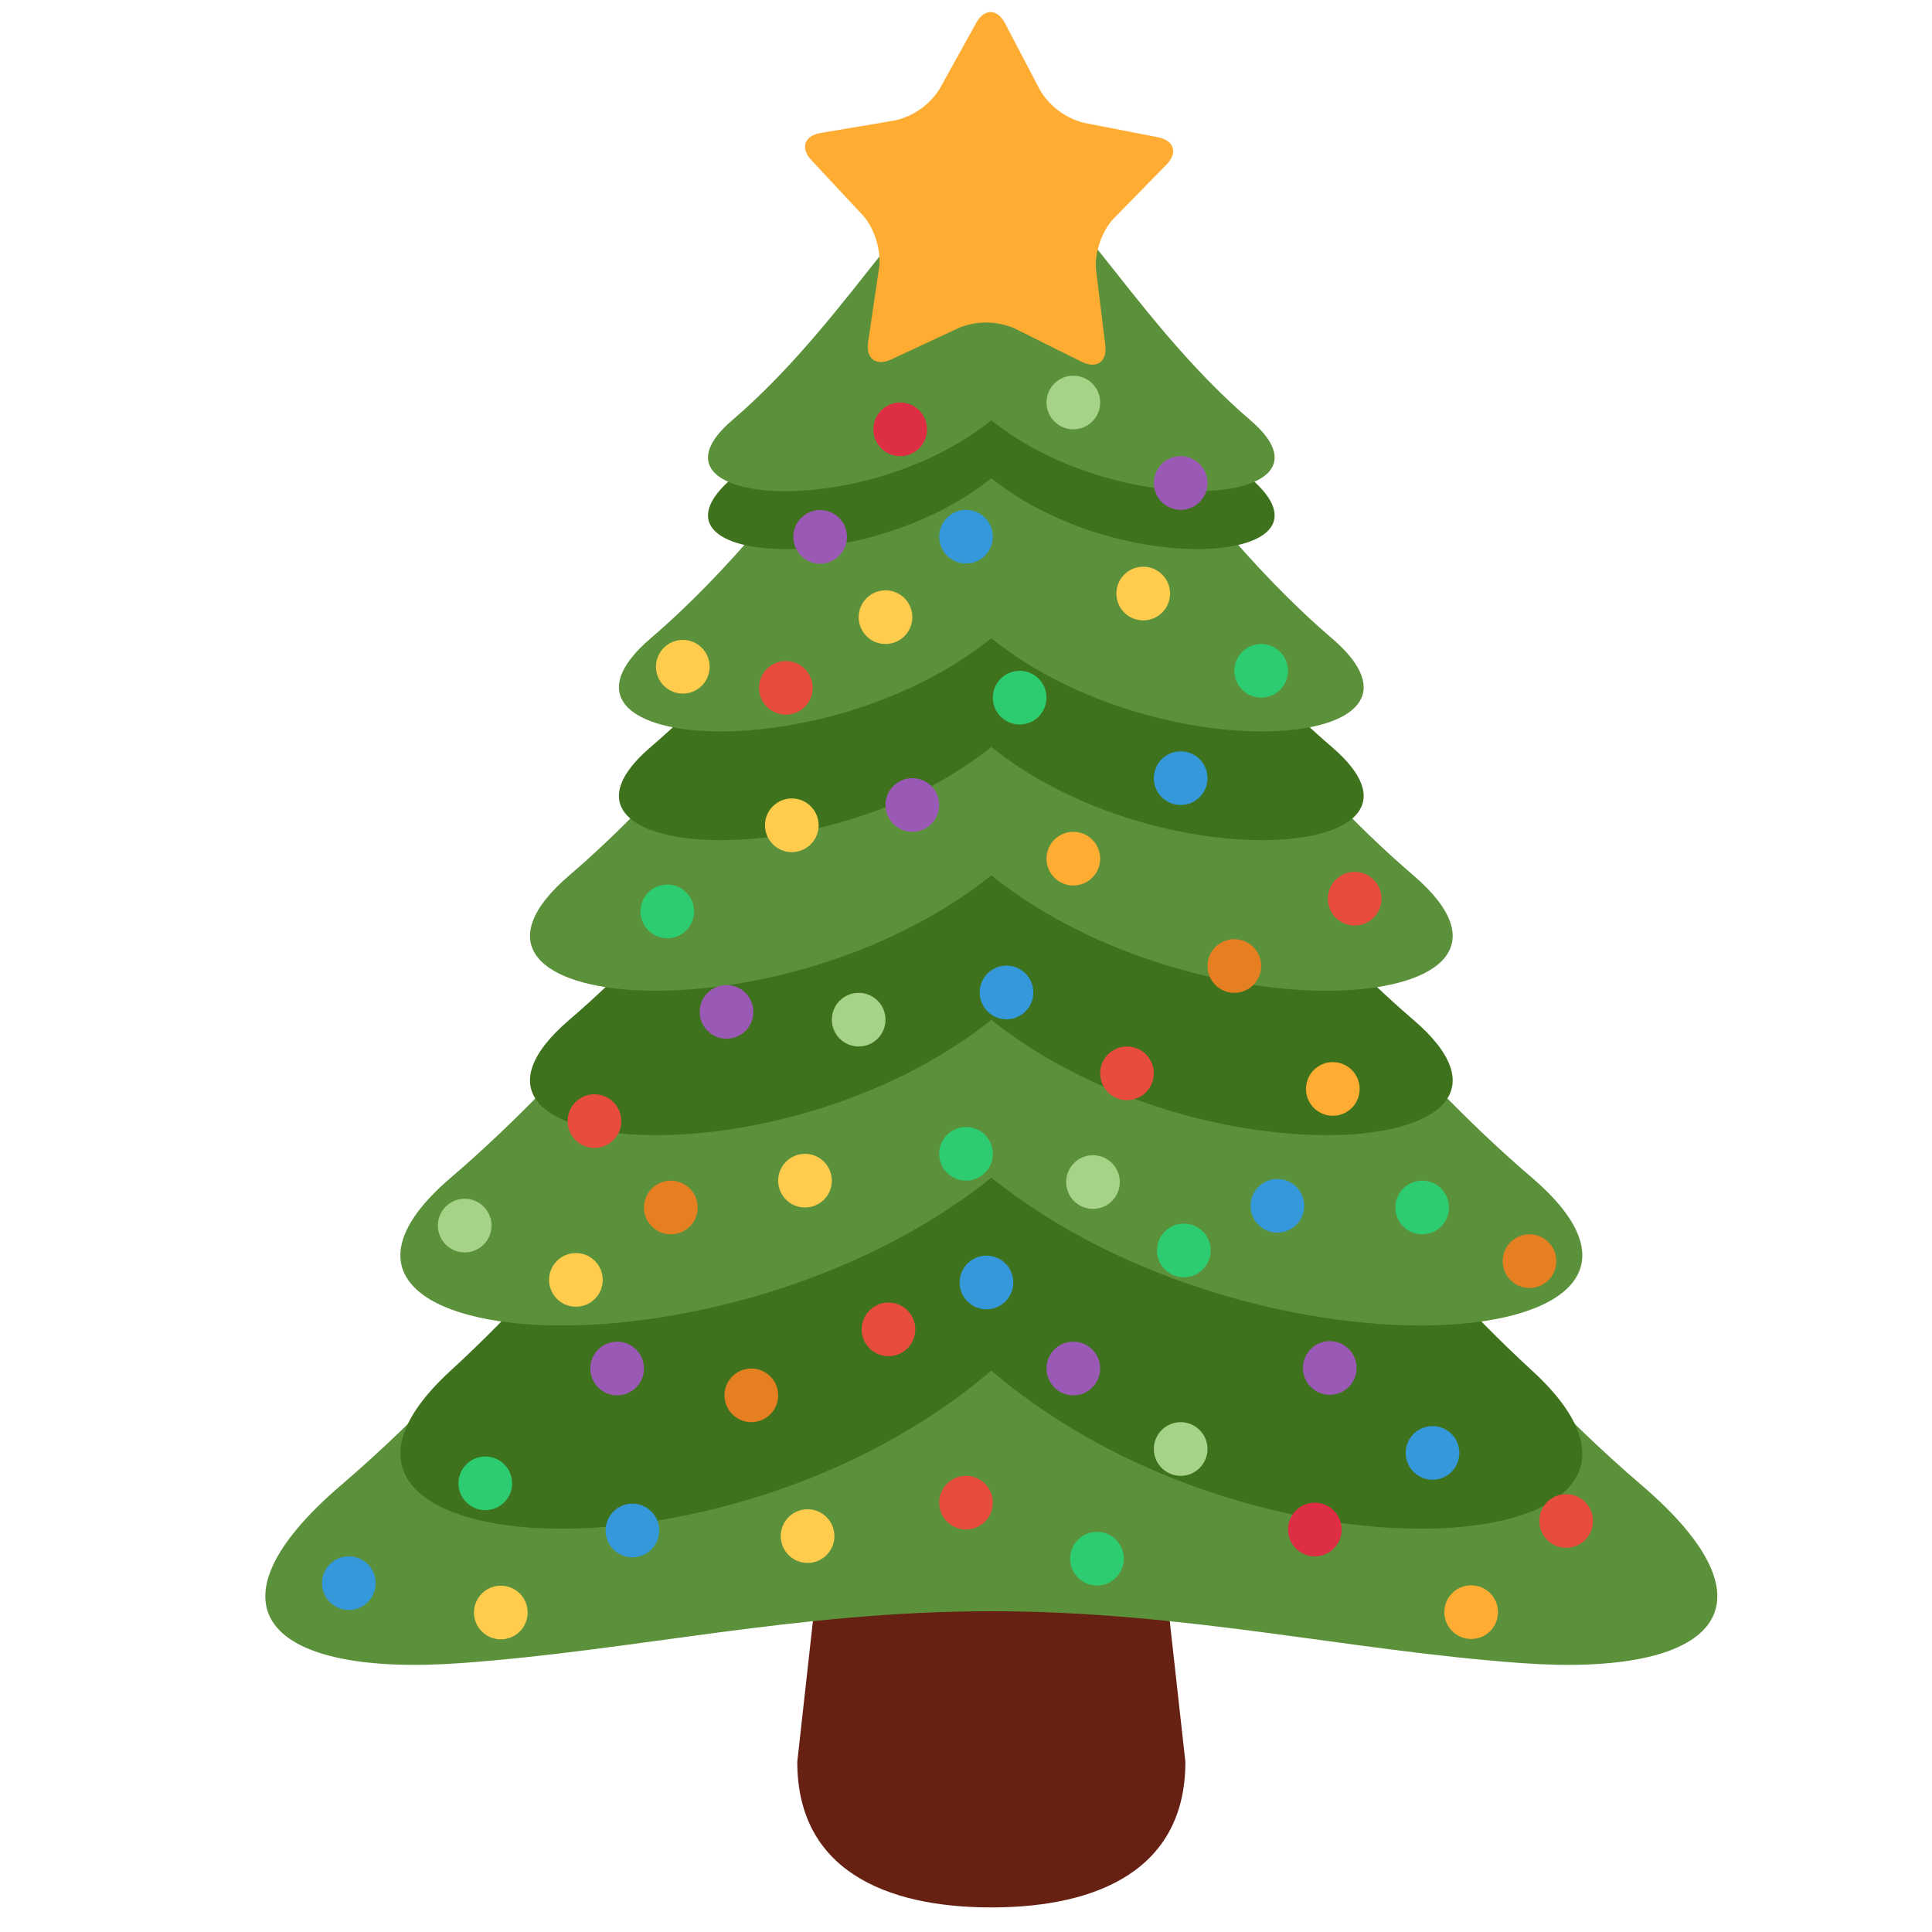
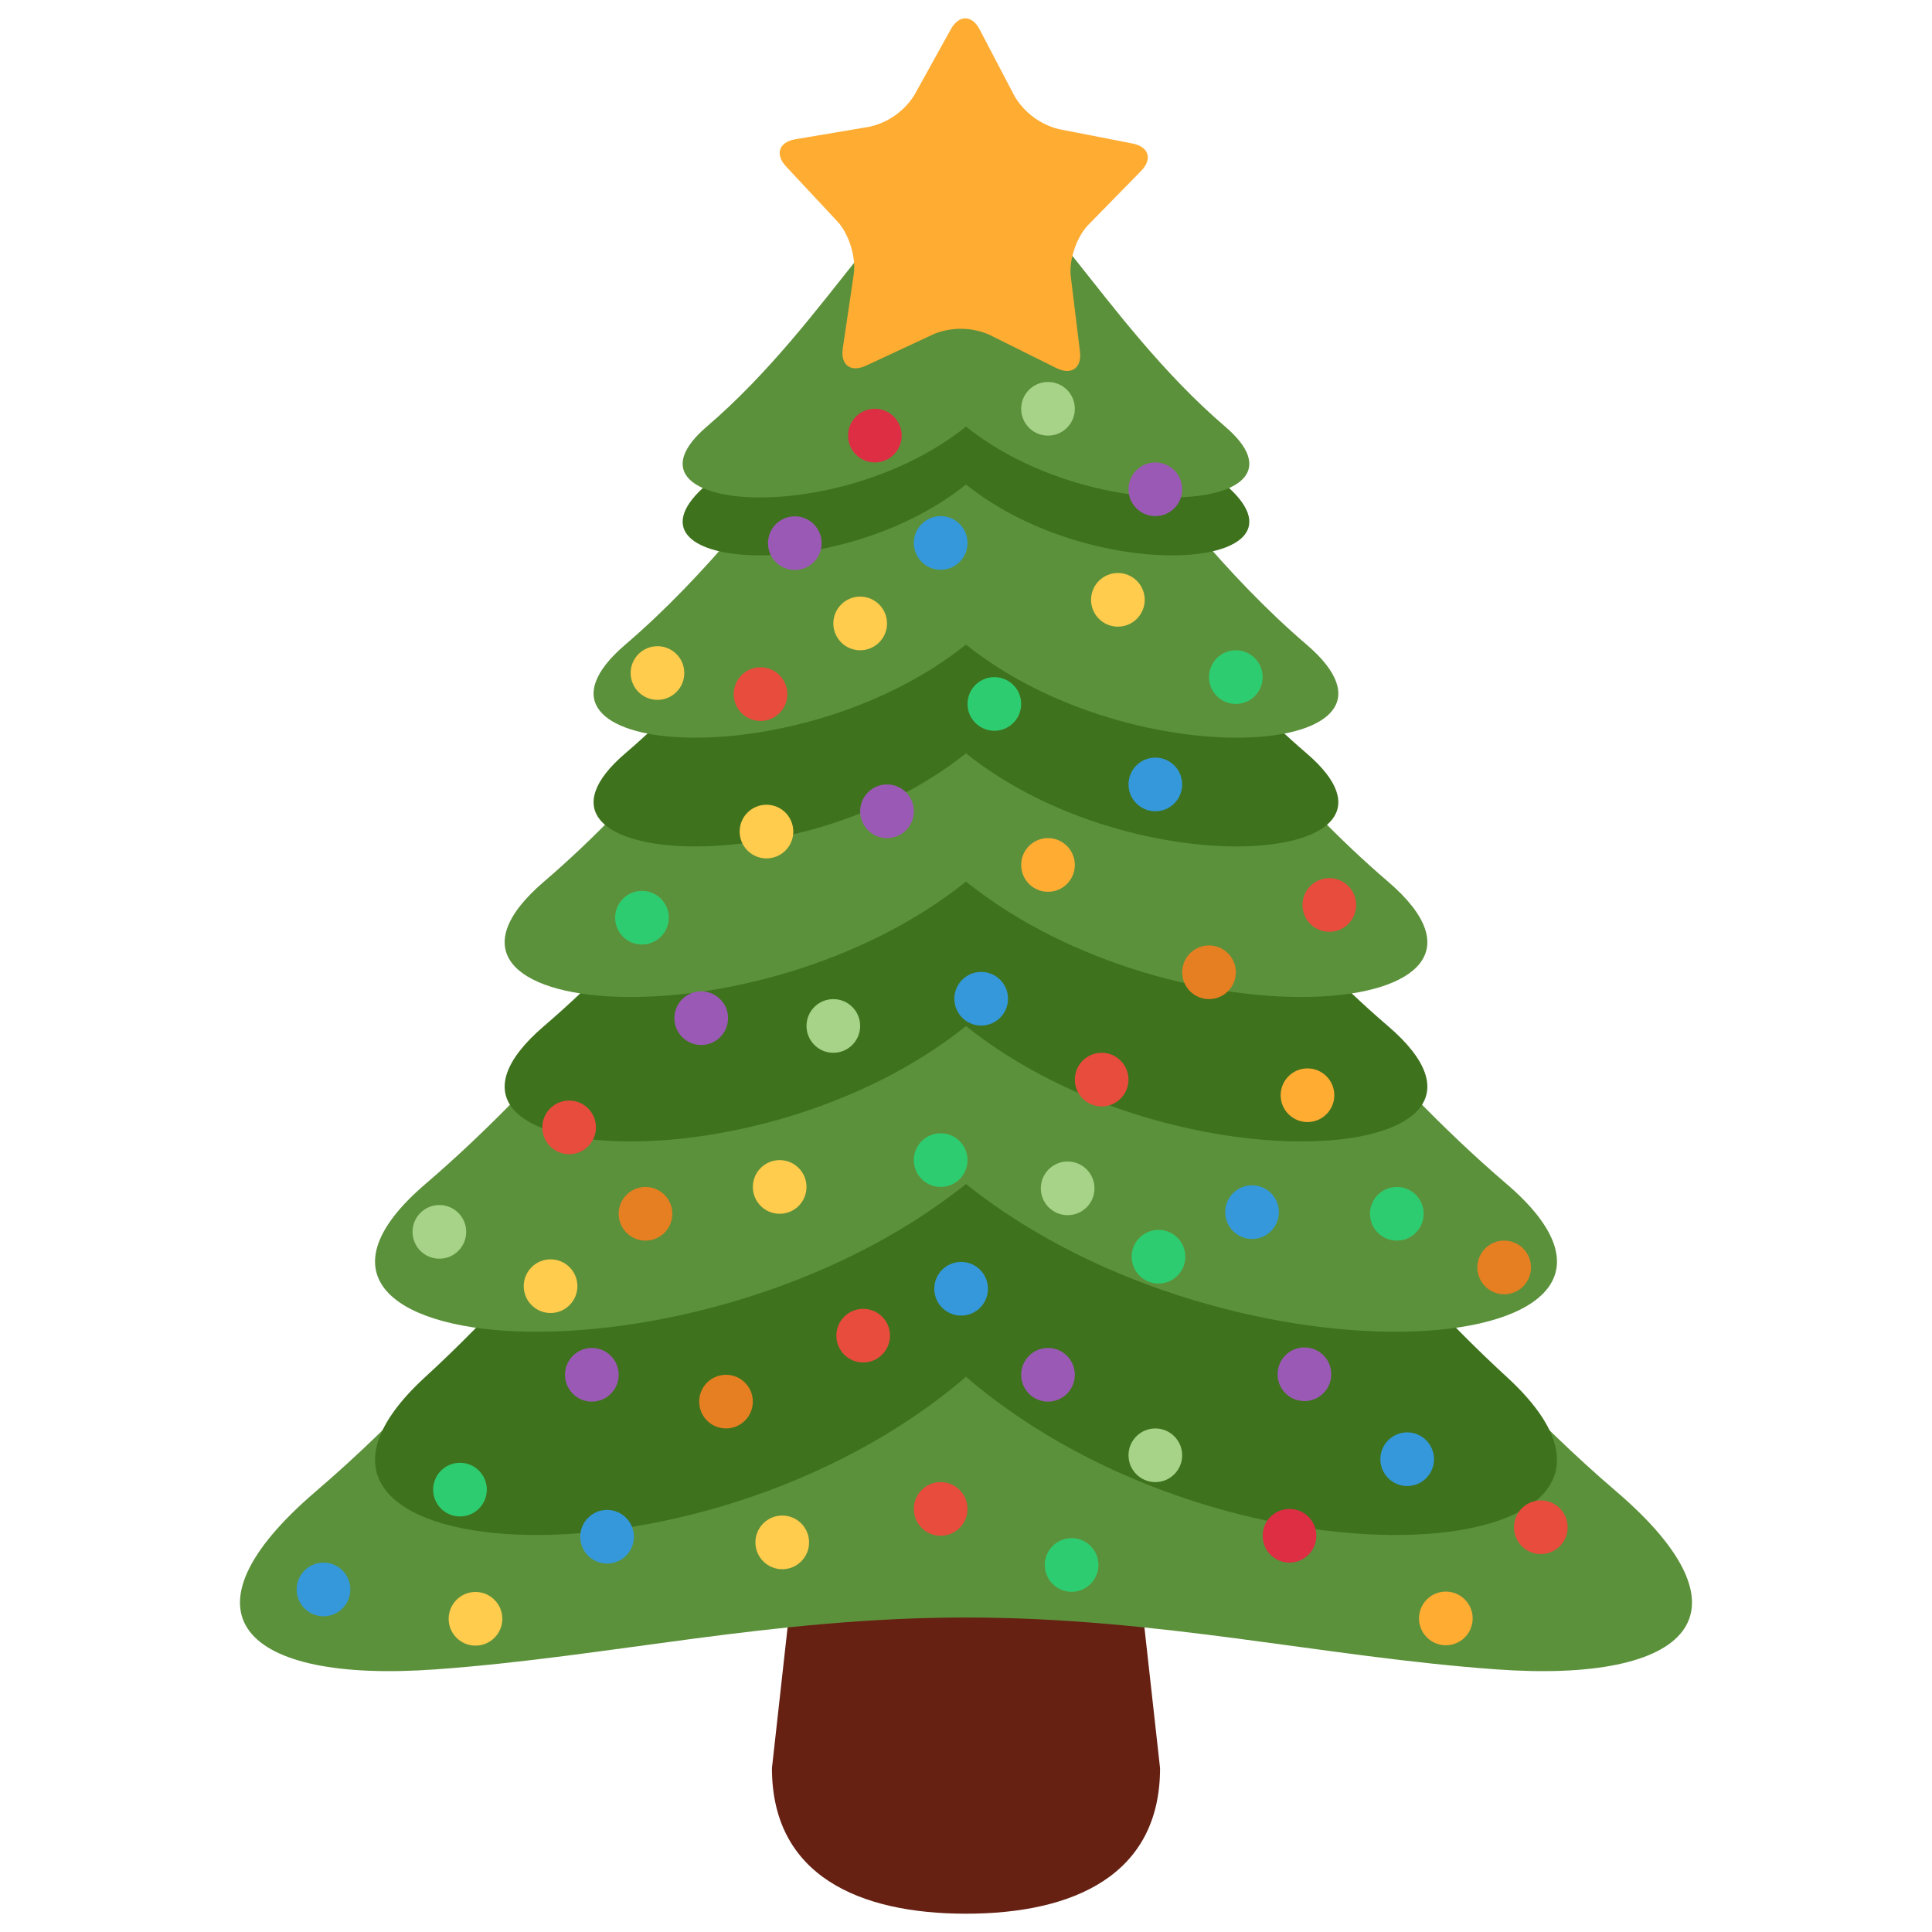
<svg xmlns="http://www.w3.org/2000/svg" viewBox="0 0 36 36">
-   <path fill="#662113" d="M22.088 32.83c0 1.997-1.619 2.712-3.616 2.712s-3.616-.715-3.616-2.712l.904-8.136c0-1.996.715-1.808 2.712-1.808s2.712-.188 2.712 1.808z" />
-   <path fill="#5c913b" d="M30.59 27.675c-6.294-5.392-8.843-13.112-12.118-13.112s-5.824 7.721-12.118 13.112c-2.645 2.266-1.385 3.577 2.241 3.314 3.232-.233 6.255-.966 9.877-.966s6.646.733 9.876.966c3.627.263 4.886-1.049 2.242-3.314z" />
-   <path fill="#3e721d" d="M28.546 25.538c-4.837-4.435-7.555-10.787-10.074-10.787s-5.236 6.352-10.073 10.787c-3.844 3.524 5.037 4.315 10.073 0 5.034 4.316 13.917 3.524 10.074 0z" />
-   <path fill="#5c913b" d="M28.546 21.945c-4.837-4.143-7.555-10.077-10.074-10.077s-5.236 5.934-10.073 10.077c-3.844 3.292 5.037 4.031 10.073 0 5.034 4.032 13.917 3.292 10.074 0z" />
-   <path fill="#3e721d" d="M26.336 19.003c-3.775-3.235-5.897-7.868-7.864-7.868s-4.088 4.632-7.864 7.868c-3 2.57 3.932 3.147 7.864 0 3.93 3.146 10.865 2.57 7.864 0z" />
-   <path fill="#5c913b" d="M26.336 16.311c-3.775-3.235-5.897-7.867-7.864-7.867s-4.088 4.632-7.864 7.867c-3 2.571 3.932 3.147 7.864 0 3.93 3.147 10.865 2.571 7.864 0z" />
-   <use href="#B" fill="#3e721d" />
-   <use href="#B" y="-2.026" fill="#5c913b" />
-   <path fill="#3e721d" d="M23.301 8.911C20.983 6.925 19.68 4.08 18.472 4.08s-2.511 2.845-4.83 4.831c-1.843 1.579 2.415 1.933 4.83 0 2.414 1.933 6.673 1.579 4.829 0z" />
-   <path fill="#5c913b" d="M23.301 7.832C20.983 5.845 19.68 3 18.472 3s-2.511 2.845-4.83 4.832c-1.843 1.579 2.415 1.933 4.83 0 2.414 1.932 6.673 1.578 4.829 0z" />
-   <circle fill="#ffcc4d" cx="9.332" cy="30.047" r=".5" />
-   <circle fill="#ffac33" cx="27.413" cy="30.04" r=".5" />
-   <circle fill="#a6d388" cx="20" cy="7.5" r=".5" />
-   <g fill="#dd2e44">
-     <circle cx="16.774" cy="8" r=".5" />
-     <circle cx="24.5" cy="28.5" r=".5" />
-   </g>
-   <circle fill="#9b59b6" cx="22" cy="9" r=".5" />
-   <g fill="#3498db">
-     <circle cx="18" cy="10" r=".5" />
-     <circle cx="11.784" cy="28.518" r=".5" />
-     <circle cx="18.381" cy="23.897" r=".5" />
-   </g>
-   <circle fill="#ffcc4d" cx="21.302" cy="11.06" r=".5" />
-   <g fill="#e74c3c">
-     <circle cx="14.643" cy="12.817" r=".5" />
-     <circle cx="11.077" cy="20.89" r=".5" />
-   </g>
-   <circle fill="#2ecc71" cx="19" cy="13" r=".5" />
-   <g fill="#3498db">
-     <circle cx="22" cy="14.5" r=".5" />
-     <circle cx="18.755" cy="18.493" r=".5" />
-   </g>
-   <circle fill="#9b59b6" cx="17" cy="15" r=".5" />
-   <circle fill="#ffac33" cx="20" cy="16" r=".5" />
-   <circle fill="#ffcc4d" cx="14.754" cy="15.378" r=".5" />
-   <g fill="#e67e22">
-     <circle cx="23" cy="18" r=".5" />
-     <circle cx="12.5" cy="22.5" r=".5" />
-   </g>
-   <circle fill="#a6d388" cx="16" cy="19" r=".5" />
-   <circle fill="#e74c3c" cx="21" cy="20" r=".5" />
-   <g fill="#2ecc71">
-     <circle cx="18" cy="21.5" r=".5" />
-     <circle cx="26.5" cy="22.5" r=".5" />
-   </g>
-   <g fill="#ffcc4d">
-     <circle cx="15" cy="22" r=".5" />
-     <circle cx="12.723" cy="12.424" r=".5" />
-     <circle cx="10.731" cy="23.849" r=".5" />
-   </g>
-   <g fill="#3498db">
-     <circle cx="23.802" cy="22.469" r=".5" />
-     <circle cx="6.5" cy="29.5" r=".5" />
-   </g>
-   <circle fill="#ffac33" cx="24.835" cy="20.291" r=".5" />
-   <g fill="#9b59b6">
-     <circle cx="20" cy="25.5" r=".5" />
-     <circle cx="15.282" cy="10.004" r=".5" />
-     <circle cx="13.538" cy="18.855" r=".5" />
-     <circle cx="24.778" cy="25.49" r=".5" />
-     <circle cx="11.5" cy="25.5" r=".5" />
-   </g>
-   <g fill="#e67e22">
-     <circle cx="14" cy="26" r=".5" />
-     <circle cx="28.5" cy="23.5" r=".5" />
-   </g>
-   <g fill="#a6d388">
-     <circle cx="22" cy="27" r=".5" />
-     <circle cx="20.366" cy="22.026" r=".5" />
-     <circle cx="8.659" cy="22.837" r=".5" />
-   </g>
-   <g fill="#e74c3c">
-     <circle cx="18" cy="28" r=".5" />
-     <circle cx="29.183" cy="28.341" r=".5" />
-     <circle cx="16.556" cy="24.771" r=".5" />
-   </g>
-   <g fill="#ffcc4d">
-     <circle cx="15.048" cy="28.623" r=".5" />
-     <circle cx="16.5" cy="11.5" r=".5" />
-   </g>
-   <g fill="#2ecc71">
-     <circle cx="9.043" cy="27.64" r=".5" />
-     <circle cx="12.434" cy="16.983" r=".5" />
-     <circle cx="22.059" cy="23.3" r=".5" />
-   </g>
-   <circle fill="#3498db" cx="26.693" cy="27.073" r=".5" />
-   <path fill="#ffac33" d="M19.379 1.679a1.34 1.34 0 0 0 .817.609l1.379.269c.305.06.377.29.159.512l-.983 1.004c-.217.222-.365.657-.326.965l.17 1.394c.038.309-.159.448-.438.31L18.9 6.117a1.34 1.34 0 0 0-1.02-.013l-1.274.594c-.282.13-.476-.014-.43-.322l.205-1.39c.045-.307-.091-.745-.302-.973l-.959-1.027c-.212-.227-.135-.457.172-.508l1.385-.234a1.33 1.33 0 0 0 .832-.588L18.19.427c.151-.272.394-.269.537.006z" />
-   <circle fill="#e74c3c" cx="25.242" cy="16.746" r=".5" />
-   <g fill="#2ecc71">
-     <circle cx="20.44" cy="29.044" r=".5" />
-     <circle cx="23.5" cy="12.5" r=".5" />
+   <g transform="translate(-.472 .117)">
+     <path fill="#662113" d="M22.088 32.83c0 1.997-1.619 2.712-3.616 2.712s-3.616-.715-3.616-2.712l.904-8.136c0-1.996.715-1.808 2.712-1.808s2.712-.188 2.712 1.808z" />
+     <path fill="#5c913b" d="M30.59 27.675c-6.294-5.392-8.843-13.112-12.118-13.112s-5.824 7.721-12.118 13.112c-2.645 2.266-1.385 3.577 2.241 3.314 3.232-.233 6.255-.966 9.877-.966s6.646.733 9.876.966c3.627.263 4.886-1.049 2.242-3.314z" />
+     <path fill="#3e721d" d="M28.546 25.538c-4.837-4.435-7.555-10.787-10.074-10.787s-5.236 6.352-10.073 10.787c-3.844 3.524 5.037 4.315 10.073 0 5.034 4.316 13.917 3.524 10.074 0z" />
+     <path fill="#5c913b" d="M28.546 21.945c-4.837-4.143-7.555-10.077-10.074-10.077s-5.236 5.934-10.073 10.077c-3.844 3.292 5.037 4.031 10.073 0 5.034 4.032 13.917 3.292 10.074 0z" />
+     <path fill="#3e721d" d="M26.336 19.003c-3.775-3.235-5.897-7.868-7.864-7.868s-4.088 4.632-7.864 7.868c-3 2.57 3.932 3.147 7.864 0 3.93 3.146 10.865 2.57 7.864 0z" />
+     <path fill="#5c913b" d="M26.336 16.311c-3.775-3.235-5.897-7.867-7.864-7.867s-4.088 4.632-7.864 7.867c-3 2.571 3.932 3.147 7.864 0 3.93 3.147 10.865 2.571 7.864 0z" />
+     <use href="#A" fill="#3e721d" />
+     <use href="#A" y="-2.026" fill="#5c913b" />
+     <path fill="#3e721d" d="M23.301 8.911C20.983 6.925 19.68 4.08 18.472 4.08s-2.511 2.845-4.83 4.831c-1.843 1.579 2.415 1.933 4.83 0 2.414 1.933 6.673 1.579 4.829 0z" />
+     <path fill="#5c913b" d="M23.301 7.832C20.983 5.845 19.68 3 18.472 3s-2.511 2.845-4.83 4.832c-1.843 1.579 2.415 1.933 4.83 0 2.414 1.932 6.673 1.578 4.829 0z" />
+     <circle fill="#ffcc4d" cx="9.332" cy="30.047" r=".5" />
+     <circle fill="#ffac33" cx="27.413" cy="30.04" r=".5" />
+     <circle fill="#a6d388" cx="20" cy="7.5" r=".5" />
+     <g fill="#dd2e44">
+       <circle cx="16.774" cy="8" r=".5" />
+       <circle cx="24.5" cy="28.5" r=".5" />
+     </g>
+     <circle fill="#9b59b6" cx="22" cy="9" r=".5" />
+     <g fill="#3498db">
+       <circle cx="18" cy="10" r=".5" />
+       <circle cx="11.784" cy="28.518" r=".5" />
+       <circle cx="18.381" cy="23.897" r=".5" />
+     </g>
+     <circle fill="#ffcc4d" cx="21.302" cy="11.06" r=".5" />
+     <g fill="#e74c3c">
+       <circle cx="14.643" cy="12.817" r=".5" />
+       <circle cx="11.077" cy="20.89" r=".5" />
+     </g>
+     <circle fill="#2ecc71" cx="19" cy="13" r=".5" />
+     <g fill="#3498db">
+       <circle cx="22" cy="14.5" r=".5" />
+       <circle cx="18.755" cy="18.493" r=".5" />
+     </g>
+     <circle fill="#9b59b6" cx="17" cy="15" r=".5" />
+     <circle fill="#ffac33" cx="20" cy="16" r=".5" />
+     <circle fill="#ffcc4d" cx="14.754" cy="15.378" r=".5" />
+     <g fill="#e67e22">
+       <circle cx="23" cy="18" r=".5" />
+       <circle cx="12.5" cy="22.5" r=".5" />
+     </g>
+     <circle fill="#a6d388" cx="16" cy="19" r=".5" />
+     <circle fill="#e74c3c" cx="21" cy="20" r=".5" />
+     <g fill="#2ecc71">
+       <circle cx="18" cy="21.5" r=".5" />
+       <circle cx="26.5" cy="22.5" r=".5" />
+     </g>
+     <g fill="#ffcc4d">
+       <circle cx="15" cy="22" r=".5" />
+       <circle cx="12.723" cy="12.424" r=".5" />
+       <circle cx="10.731" cy="23.849" r=".5" />
+     </g>
+     <g fill="#3498db">
+       <circle cx="23.802" cy="22.469" r=".5" />
+       <circle cx="6.5" cy="29.5" r=".5" />
+     </g>
+     <circle fill="#ffac33" cx="24.835" cy="20.291" r=".5" />
+     <g fill="#9b59b6">
+       <circle cx="20" cy="25.5" r=".5" />
+       <circle cx="15.282" cy="10.004" r=".5" />
+       <circle cx="13.538" cy="18.855" r=".5" />
+       <circle cx="24.778" cy="25.49" r=".5" />
+       <circle cx="11.5" cy="25.5" r=".5" />
+     </g>
+     <g fill="#e67e22">
+       <circle cx="14" cy="26" r=".5" />
+       <circle cx="28.5" cy="23.5" r=".5" />
+     </g>
+     <g fill="#a6d388">
+       <circle cx="22" cy="27" r=".5" />
+       <circle cx="20.366" cy="22.026" r=".5" />
+       <circle cx="8.659" cy="22.837" r=".5" />
+     </g>
+     <g fill="#e74c3c">
+       <circle cx="18" cy="28" r=".5" />
+       <circle cx="29.183" cy="28.341" r=".5" />
+       <circle cx="16.556" cy="24.771" r=".5" />
+     </g>
+     <g fill="#ffcc4d">
+       <circle cx="15.048" cy="28.623" r=".5" />
+       <circle cx="16.5" cy="11.5" r=".5" />
+     </g>
+     <g fill="#2ecc71">
+       <circle cx="9.043" cy="27.64" r=".5" />
+       <circle cx="12.434" cy="16.983" r=".5" />
+       <circle cx="22.059" cy="23.3" r=".5" />
+     </g>
+     <circle fill="#3498db" cx="26.693" cy="27.073" r=".5" />
+     <path fill="#ffac33" d="M19.379 1.679a1.34 1.34 0 0 0 .817.609l1.379.269c.305.06.377.29.159.512l-.983 1.004c-.217.222-.365.657-.326.965l.17 1.394c.038.309-.159.448-.438.31L18.9 6.117a1.34 1.34 0 0 0-1.02-.013l-1.274.594c-.282.13-.476-.014-.43-.322l.205-1.39c.045-.307-.091-.745-.302-.973l-.959-1.027c-.212-.227-.135-.457.172-.508l1.385-.234a1.33 1.33 0 0 0 .832-.588L18.19.427c.151-.272.394-.269.537.006z" />
+     <circle fill="#e74c3c" cx="25.242" cy="16.746" r=".5" />
+     <g fill="#2ecc71">
+       <circle cx="20.44" cy="29.044" r=".5" />
+       <circle cx="23.5" cy="12.5" r=".5" />
+     </g>
  </g>
  <defs>
-     <path id="B" d="M24.818 13.92c-3.047-2.61-4.76-6.349-6.347-6.349s-3.299 3.739-6.347 6.349c-2.422 2.075 3.174 2.54 6.347 0 3.174 2.54 8.77 2.075 6.347 0z" />
+     <path id="A" d="M24.818 13.92c-3.047-2.61-4.76-6.349-6.347-6.349s-3.299 3.739-6.347 6.349c-2.422 2.075 3.174 2.54 6.347 0 3.174 2.54 8.77 2.075 6.347 0z" />
  </defs>
</svg>
